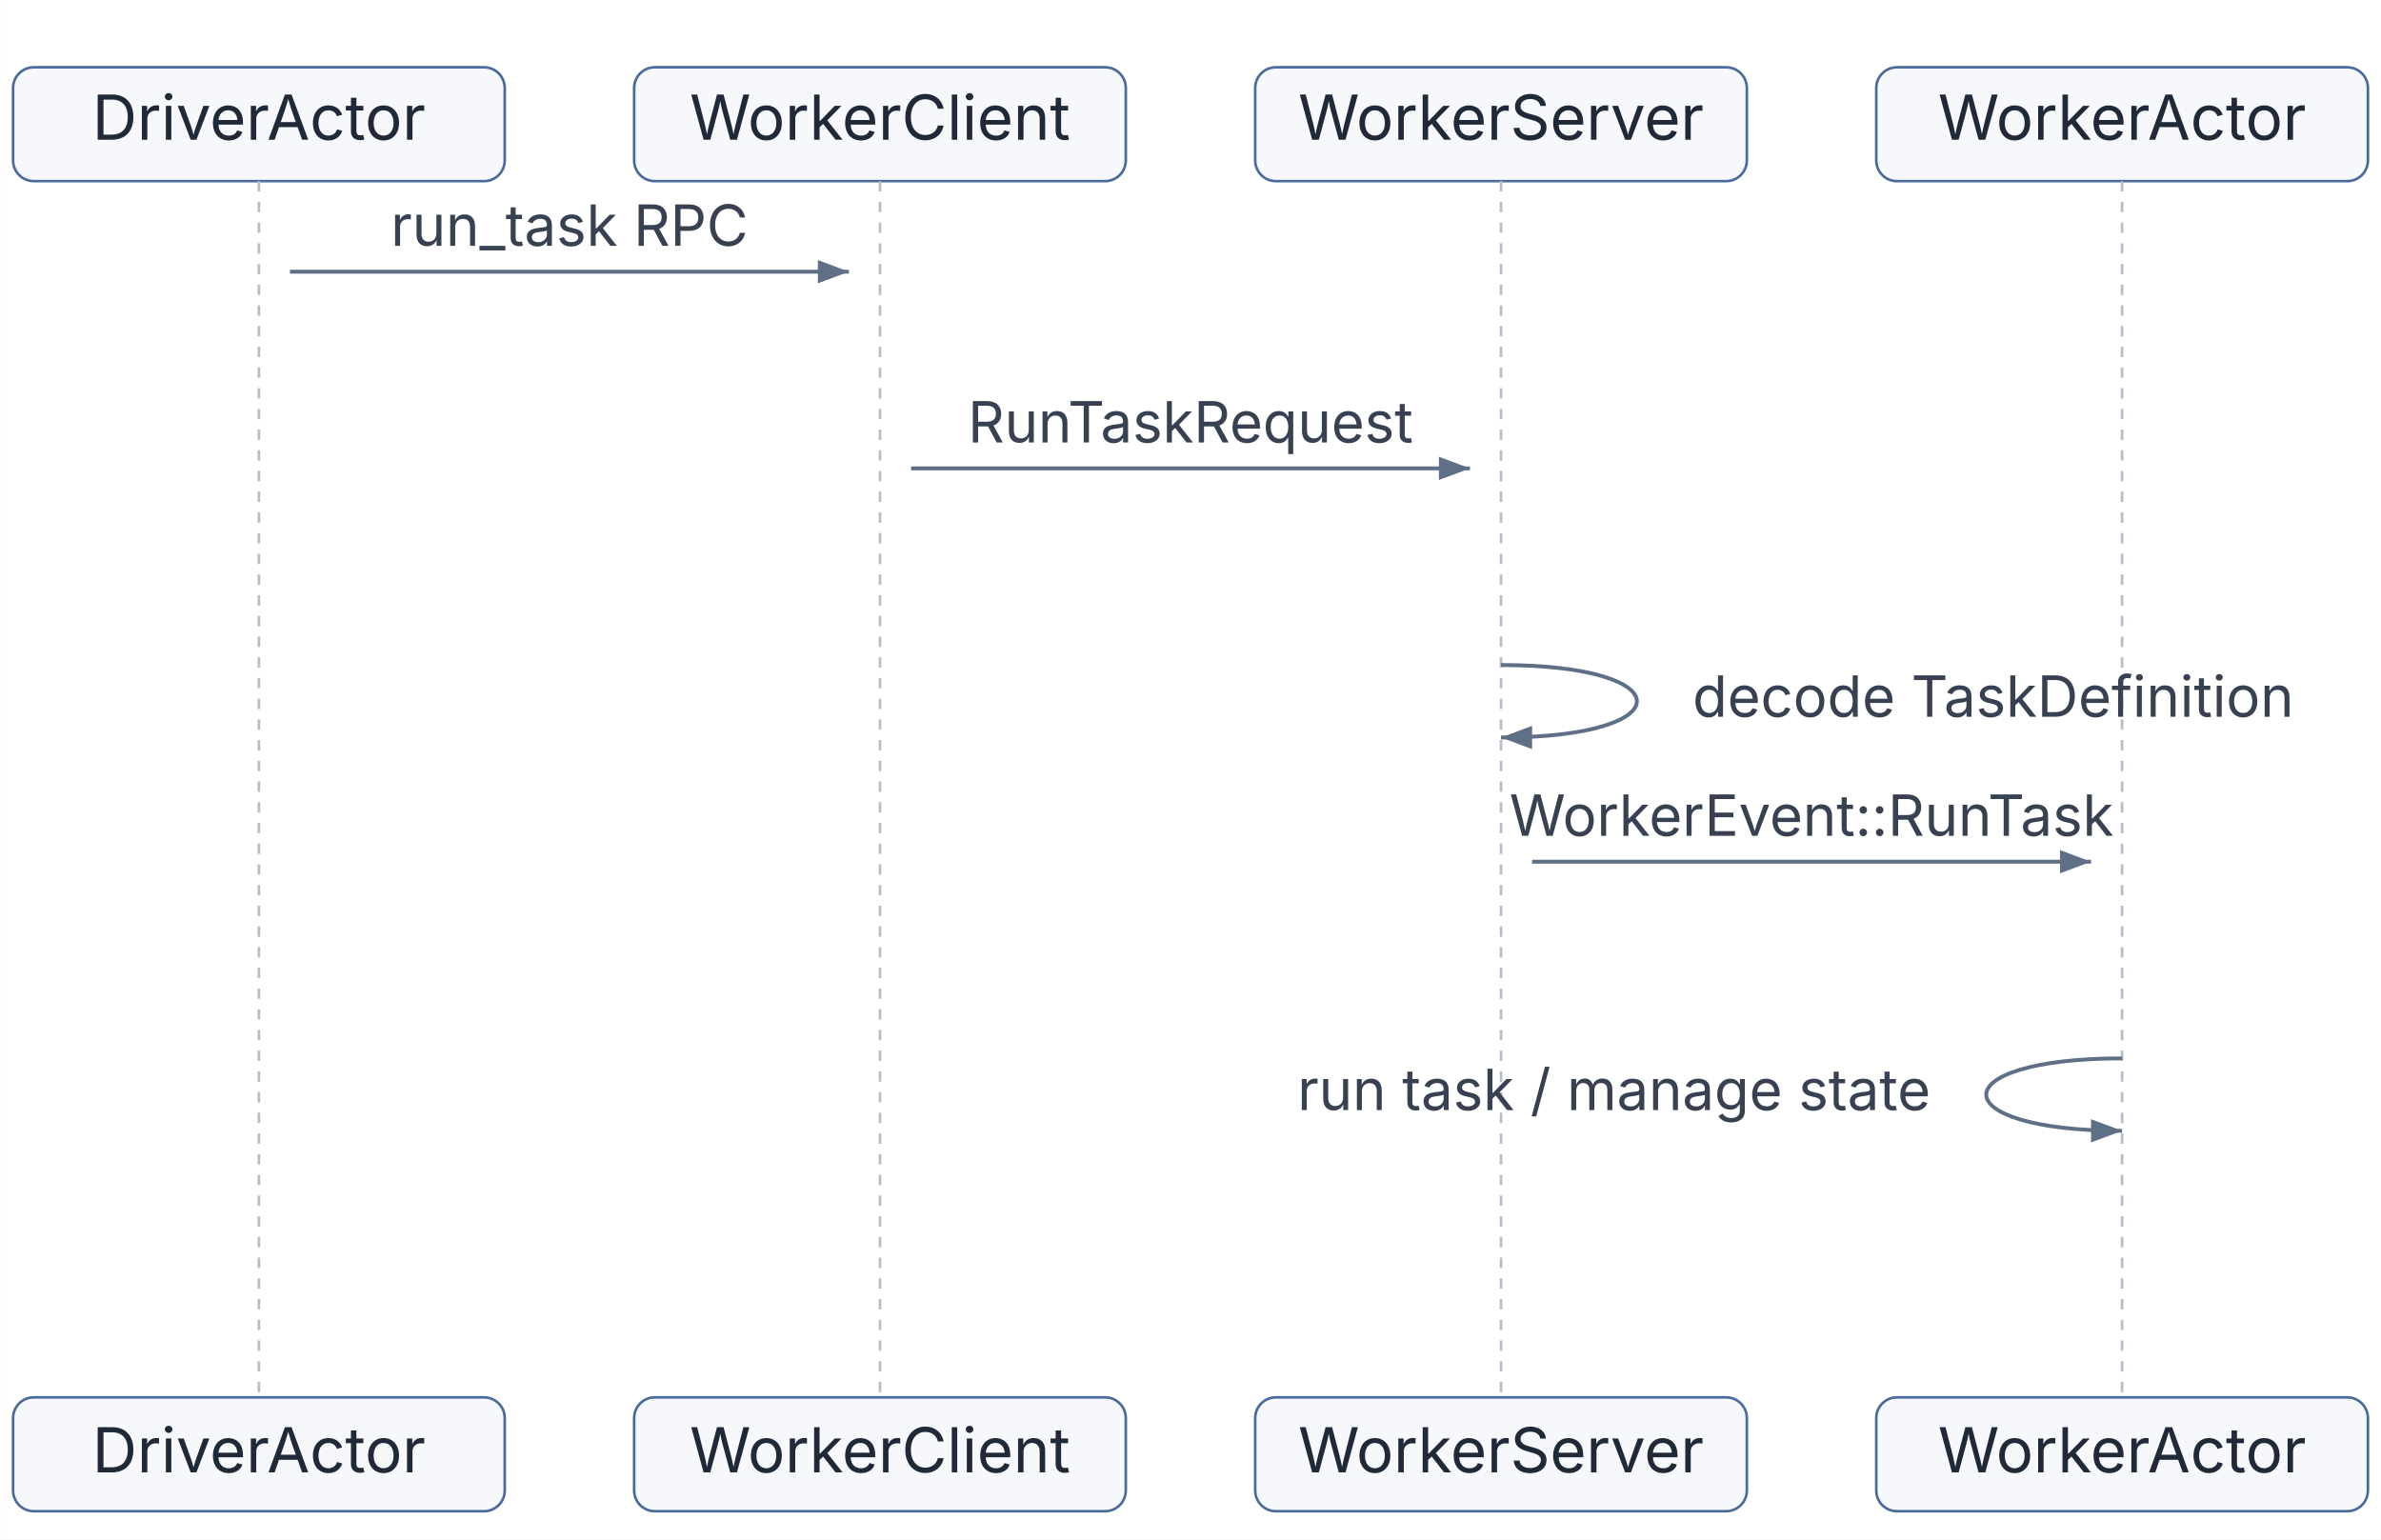
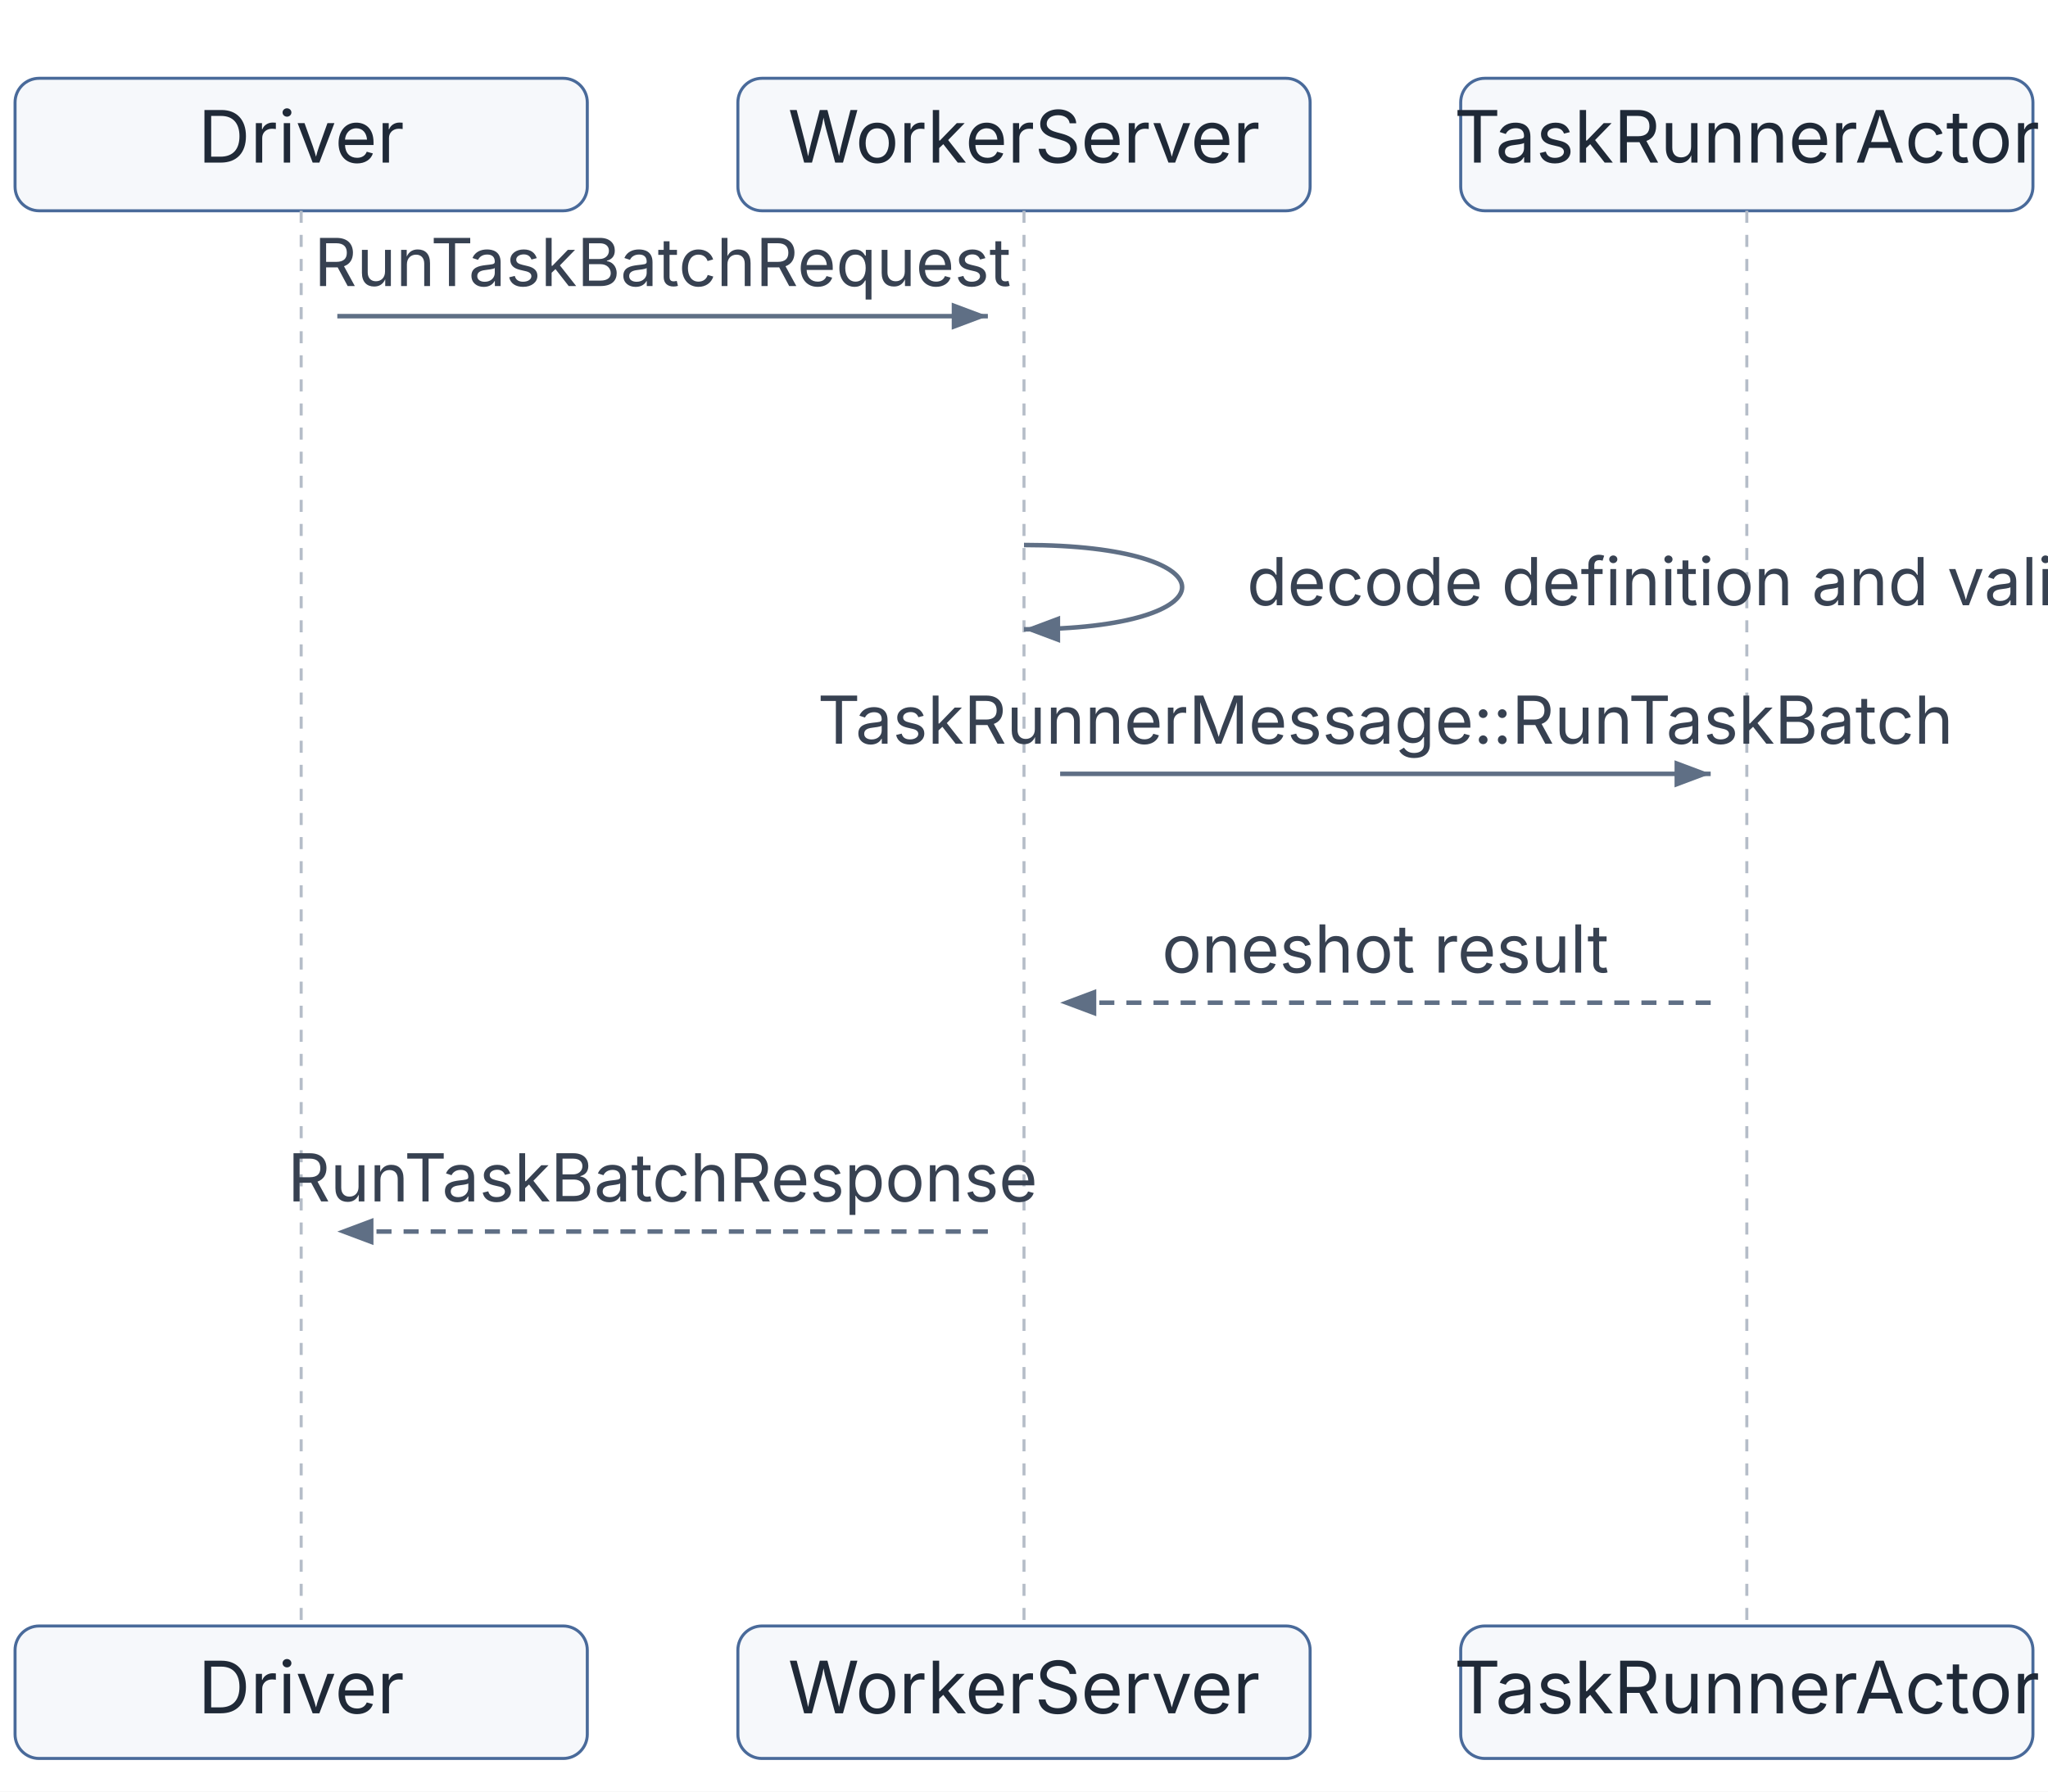
- <svg xmlns="http://www.w3.org/2000/svg" width="900" height="582" viewBox="0 0 920 595">
+ <svg xmlns="http://www.w3.org/2000/svg" width="680" height="595" viewBox="0 0 680 595">
  <defs>
    <marker id="arrow" markerWidth="10" markerHeight="10" refX="8" refY="3" orient="auto" markerUnits="strokeWidth">
      <path d="M0,0 L0,6 L8,3 z" fill="#5f6f85" />
    </marker>
  </defs>
-   <rect x="0" y="0" width="920" height="595" fill="white" />
+   <rect x="0" y="0" width="680" height="595" fill="white" />
  <rect x="5" y="26" width="190" height="44" rx="8" fill="#f6f8fb" stroke="#496a9a" />
-   <text x="100" y="54" text-anchor="middle" font-family="Inter, Helvetica, Arial, sans-serif" font-size="24" fill="#1f2937">DriverActor</text>
+   <text x="100" y="54" text-anchor="middle" font-family="Inter, Helvetica, Arial, sans-serif" font-size="24" fill="#1f2937">Driver</text>
  <line x1="100" y1="70" x2="100" y2="540" stroke="#b5bdc8" stroke-dasharray="4 4" />
  <rect x="5" y="540" width="190" height="44" rx="8" fill="#f6f8fb" stroke="#496a9a" />
-   <text x="100" y="569" text-anchor="middle" font-family="Inter, Helvetica, Arial, sans-serif" font-size="24" fill="#1f2937">DriverActor</text>
+   <text x="100" y="569" text-anchor="middle" font-family="Inter, Helvetica, Arial, sans-serif" font-size="24" fill="#1f2937">Driver</text>
  <rect x="245" y="26" width="190" height="44" rx="8" fill="#f6f8fb" stroke="#496a9a" />
-   <text x="340" y="54" text-anchor="middle" font-family="Inter, Helvetica, Arial, sans-serif" font-size="24" fill="#1f2937">WorkerClient</text>
+   <text x="340" y="54" text-anchor="middle" font-family="Inter, Helvetica, Arial, sans-serif" font-size="24" fill="#1f2937">WorkerServer</text>
  <line x1="340" y1="70" x2="340" y2="540" stroke="#b5bdc8" stroke-dasharray="4 4" />
  <rect x="245" y="540" width="190" height="44" rx="8" fill="#f6f8fb" stroke="#496a9a" />
-   <text x="340" y="569" text-anchor="middle" font-family="Inter, Helvetica, Arial, sans-serif" font-size="24" fill="#1f2937">WorkerClient</text>
+   <text x="340" y="569" text-anchor="middle" font-family="Inter, Helvetica, Arial, sans-serif" font-size="24" fill="#1f2937">WorkerServer</text>
  <rect x="485" y="26" width="190" height="44" rx="8" fill="#f6f8fb" stroke="#496a9a" />
-   <text x="580" y="54" text-anchor="middle" font-family="Inter, Helvetica, Arial, sans-serif" font-size="24" fill="#1f2937">WorkerServer</text>
+   <text x="580" y="54" text-anchor="middle" font-family="Inter, Helvetica, Arial, sans-serif" font-size="24" fill="#1f2937">TaskRunnerActor</text>
  <line x1="580" y1="70" x2="580" y2="540" stroke="#b5bdc8" stroke-dasharray="4 4" />
  <rect x="485" y="540" width="190" height="44" rx="8" fill="#f6f8fb" stroke="#496a9a" />
-   <text x="580" y="569" text-anchor="middle" font-family="Inter, Helvetica, Arial, sans-serif" font-size="24" fill="#1f2937">WorkerServer</text>
-   <rect x="725" y="26" width="190" height="44" rx="8" fill="#f6f8fb" stroke="#496a9a" />
-   <text x="820" y="54" text-anchor="middle" font-family="Inter, Helvetica, Arial, sans-serif" font-size="24" fill="#1f2937">WorkerActor</text>
-   <line x1="820" y1="70" x2="820" y2="540" stroke="#b5bdc8" stroke-dasharray="4 4" />
-   <rect x="725" y="540" width="190" height="44" rx="8" fill="#f6f8fb" stroke="#496a9a" />
-   <text x="820" y="569" text-anchor="middle" font-family="Inter, Helvetica, Arial, sans-serif" font-size="24" fill="#1f2937">WorkerActor</text>
+   <text x="580" y="569" text-anchor="middle" font-family="Inter, Helvetica, Arial, sans-serif" font-size="24" fill="#1f2937">TaskRunnerActor</text>
  <line x1="112" y1="105" x2="328" y2="105" stroke="#5f6f85" stroke-width="1.5" marker-end="url(#arrow)" />
-   <text x="220" y="95" text-anchor="middle" font-family="Inter, Helvetica, Arial, sans-serif" font-size="22" fill="#374151">run_task RPC</text>
-   <line x1="352" y1="181" x2="568" y2="181" stroke="#5f6f85" stroke-width="1.5" marker-end="url(#arrow)" />
-   <text x="460" y="171" text-anchor="middle" font-family="Inter, Helvetica, Arial, sans-serif" font-size="22" fill="#374151">RunTaskRequest</text>
-   <path d="M 580 257 C 650 257, 650 285, 580 285" fill="none" stroke="#5f6f85" stroke-width="1.5" marker-end="url(#arrow)" />
-   <text x="654" y="277" text-anchor="start" font-family="Inter, Helvetica, Arial, sans-serif" font-size="22" fill="#374151">decode TaskDefinition</text>
-   <line x1="592" y1="333" x2="808" y2="333" stroke="#5f6f85" stroke-width="1.5" marker-end="url(#arrow)" />
-   <text x="700" y="323" text-anchor="middle" font-family="Inter, Helvetica, Arial, sans-serif" font-size="22" fill="#374151">WorkerEvent::RunTask</text>
-   <path d="M 820 409 C 750 409, 750 437, 820 437" fill="none" stroke="#5f6f85" stroke-width="1.5" marker-end="url(#arrow)" />
-   <text x="746" y="429" text-anchor="end" font-family="Inter, Helvetica, Arial, sans-serif" font-size="22" fill="#374151">run task / manage state</text>
+   <text x="220" y="95" text-anchor="middle" font-family="Inter, Helvetica, Arial, sans-serif" font-size="22" fill="#374151">RunTaskBatchRequest</text>
+   <path d="M 340 181 C 410 181, 410 209, 340 209" fill="none" stroke="#5f6f85" stroke-width="1.5" marker-end="url(#arrow)" />
+   <text x="414" y="201" text-anchor="start" font-family="Inter, Helvetica, Arial, sans-serif" font-size="22" fill="#374151">decode definition and validate identifiers</text>
+   <line x1="352" y1="257" x2="568" y2="257" stroke="#5f6f85" stroke-width="1.5" marker-end="url(#arrow)" />
+   <text x="460" y="247" text-anchor="middle" font-family="Inter, Helvetica, Arial, sans-serif" font-size="22" fill="#374151">TaskRunnerMessage::RunTaskBatch</text>
+   <line x1="568" y1="333" x2="352" y2="333" stroke="#5f6f85" stroke-width="1.5" stroke-dasharray="5 4" marker-end="url(#arrow)" />
+   <text x="460" y="323" text-anchor="middle" font-family="Inter, Helvetica, Arial, sans-serif" font-size="22" fill="#374151">oneshot result</text>
+   <line x1="328" y1="409" x2="112" y2="409" stroke="#5f6f85" stroke-width="1.5" stroke-dasharray="5 4" marker-end="url(#arrow)" />
+   <text x="220" y="399" text-anchor="middle" font-family="Inter, Helvetica, Arial, sans-serif" font-size="22" fill="#374151">RunTaskBatchResponse</text>
</svg>
